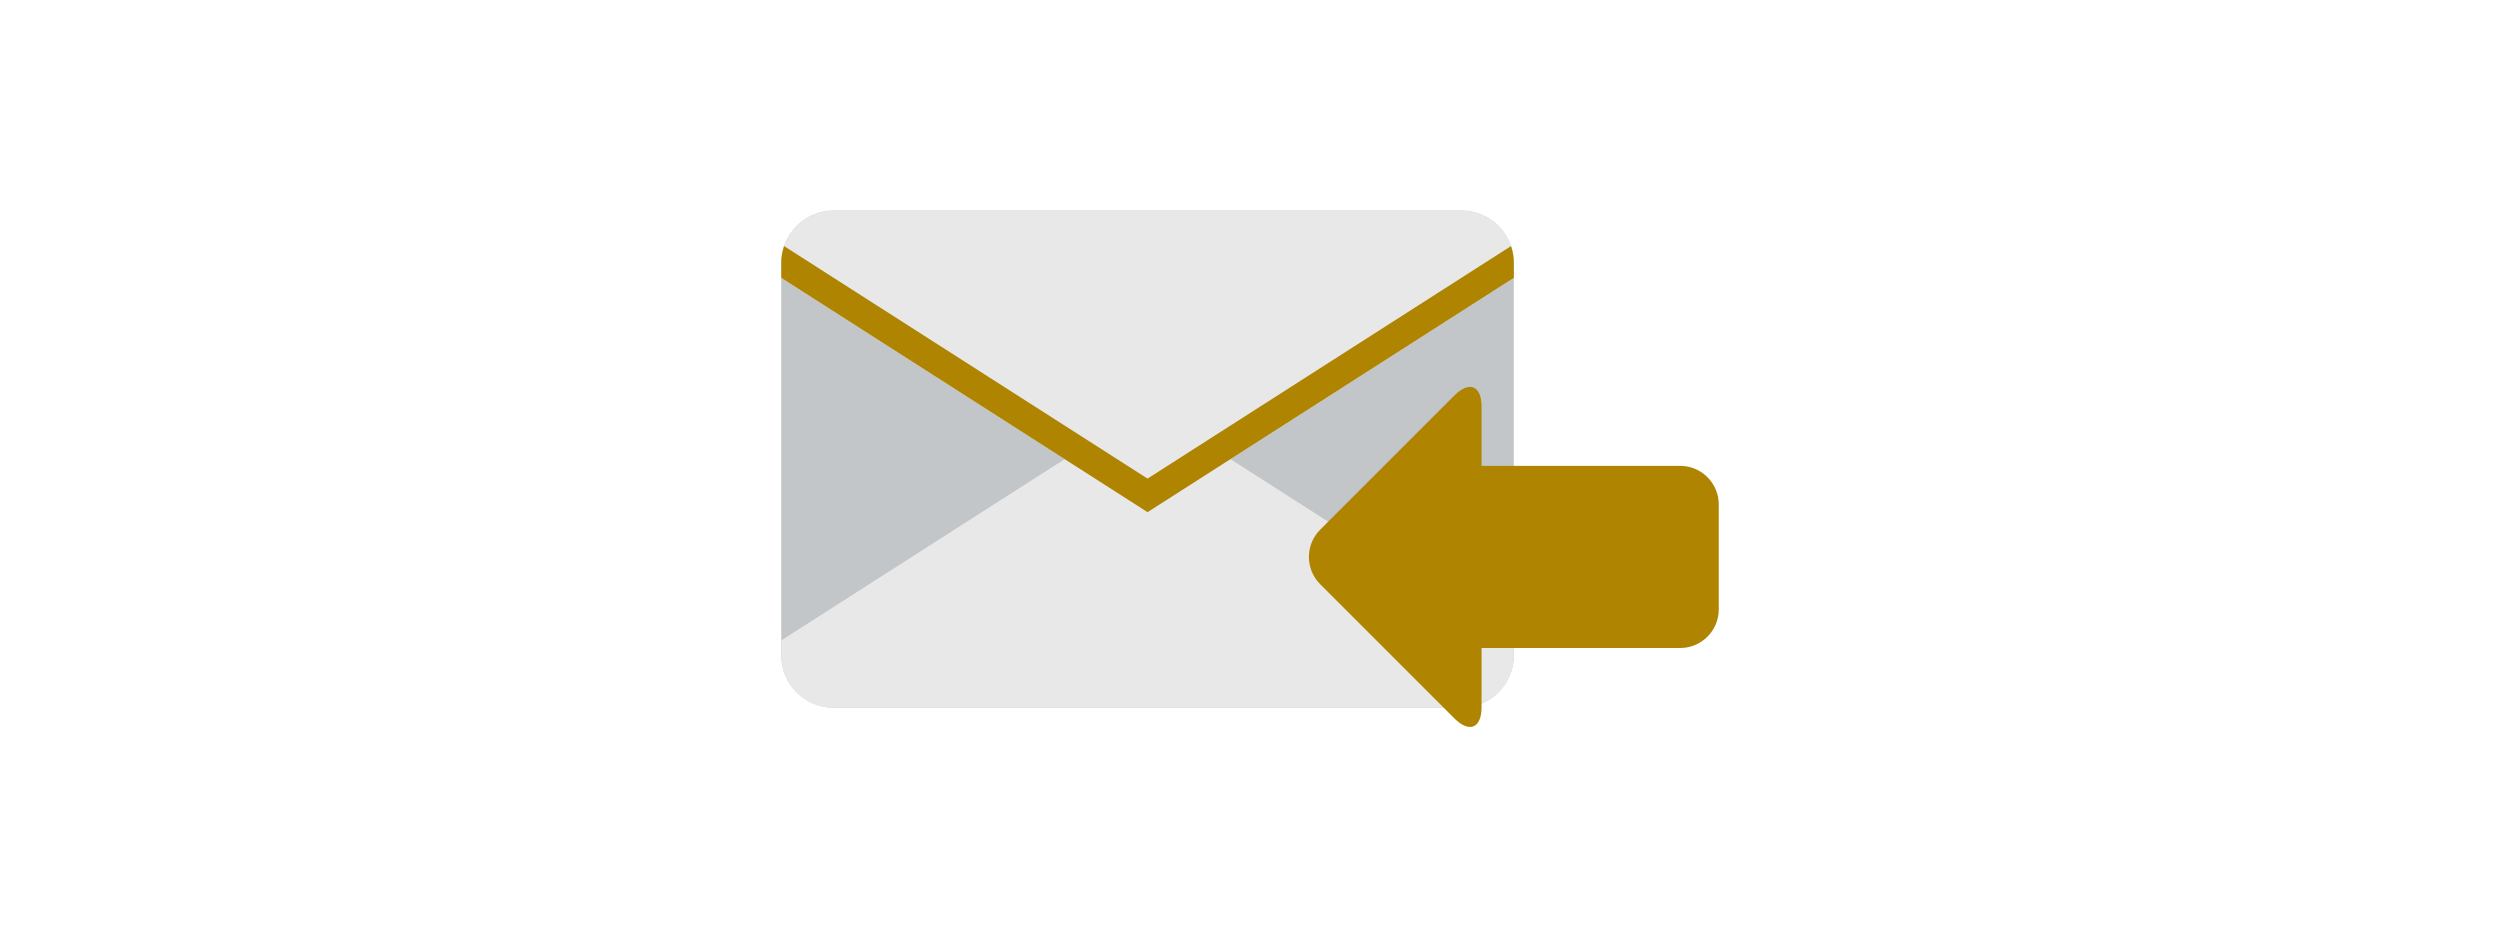
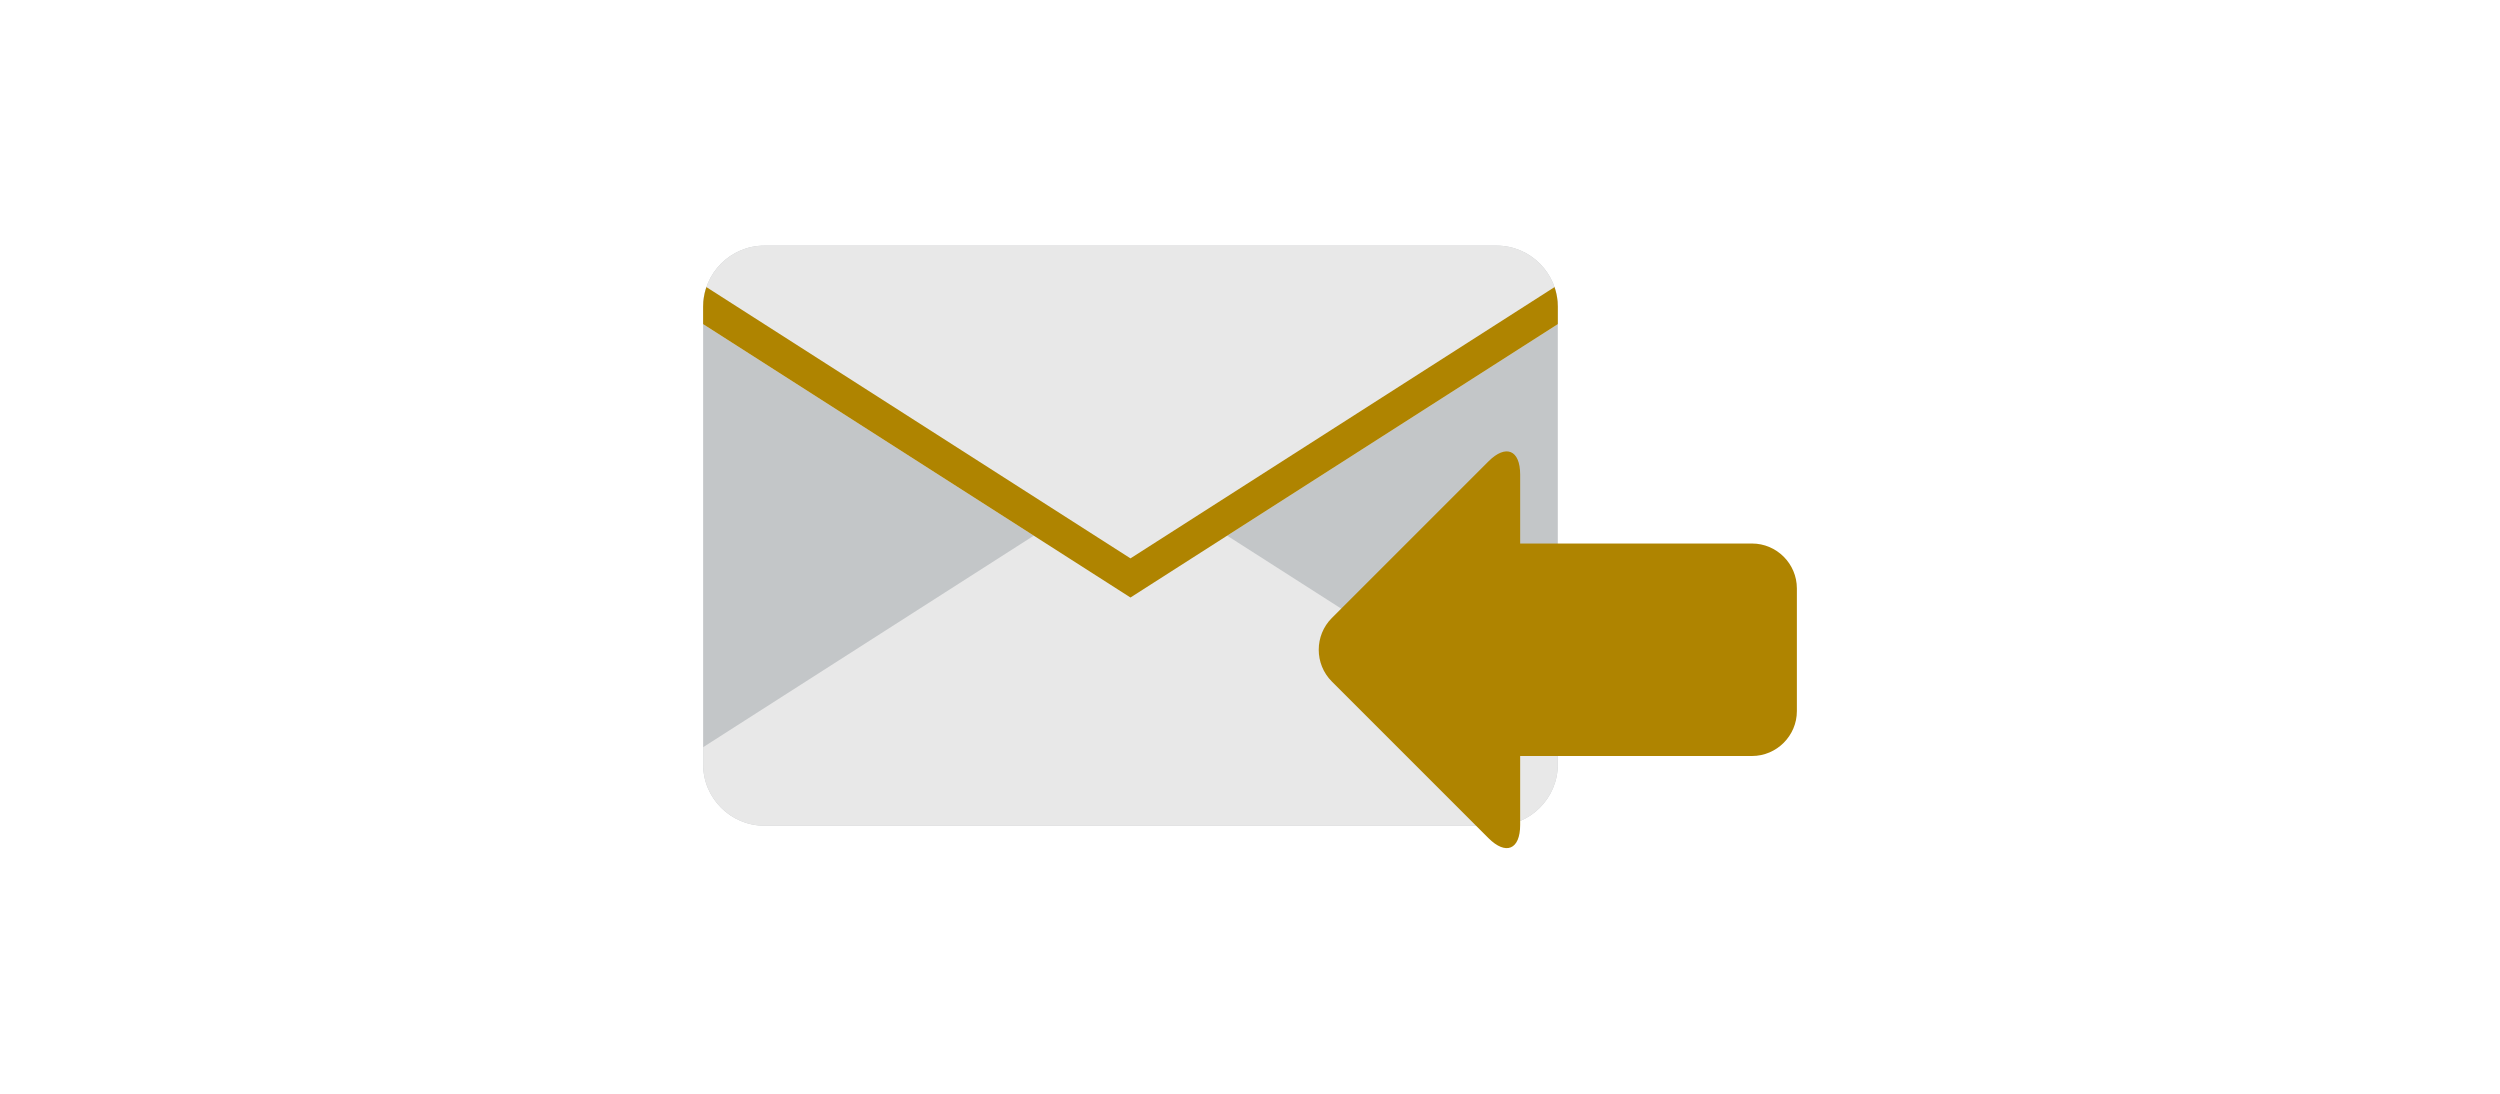
- <svg xmlns="http://www.w3.org/2000/svg" height="30px" width="80px" version="1.1" id="Layer_1" viewBox="0 0 383.468 383.468" xml:space="preserve">
+ <svg xmlns="http://www.w3.org/2000/svg" height="35px" width="80px" version="1.1" id="Layer_1" viewBox="0 0 383.468 383.468" xml:space="preserve">
  <g>
    <g>
      <path style="fill:#C3C6C8;" d="M299.651,107.553c0-11.791-9.647-21.438-21.438-21.438H21.438C9.648,86.115,0,95.762,0,107.553    v160.499c0,11.791,9.648,21.438,21.438,21.438h256.776c11.791,0,21.438-9.647,21.438-21.438L299.651,107.553L299.651,107.553z" />
      <path style="fill:#E8E8E8;" d="M149.825,166.118L0,261.963v6.089c0,11.791,9.648,21.438,21.438,21.438h256.776    c11.791,0,21.438-9.647,21.438-21.438v-6.089L149.825,166.118z" />
      <path style="fill:#E8E8E8;" d="M149.825,209.488l149.826-95.849v-6.087c0-11.791-9.647-21.438-21.438-21.438H21.438    C9.648,86.115,0,95.762,0,107.553v6.087L149.825,209.488z" />
      <path style="fill:#AF8400;" d="M298.5,100.657l-148.675,95.108L1.151,100.657C0.409,102.825,0,105.144,0,107.553v6.087    l149.825,95.849l149.826-95.849v-6.087C299.651,105.144,299.242,102.825,298.5,100.657z" />
    </g>
    <path style="fill:#AF8400;" d="M220.422,216.675l54.903-54.903c6.121-6.12,11.129-4.046,11.129,4.61v24.174h81.275   c8.656,0,15.739,7.082,15.739,15.738v43.02c0,8.656-7.083,15.739-15.739,15.739h-81.275v24.173c0,8.657-5.008,10.73-11.129,4.61   l-54.903-54.903C214.302,232.813,214.302,222.795,220.422,216.675z" />
  </g>
</svg>
